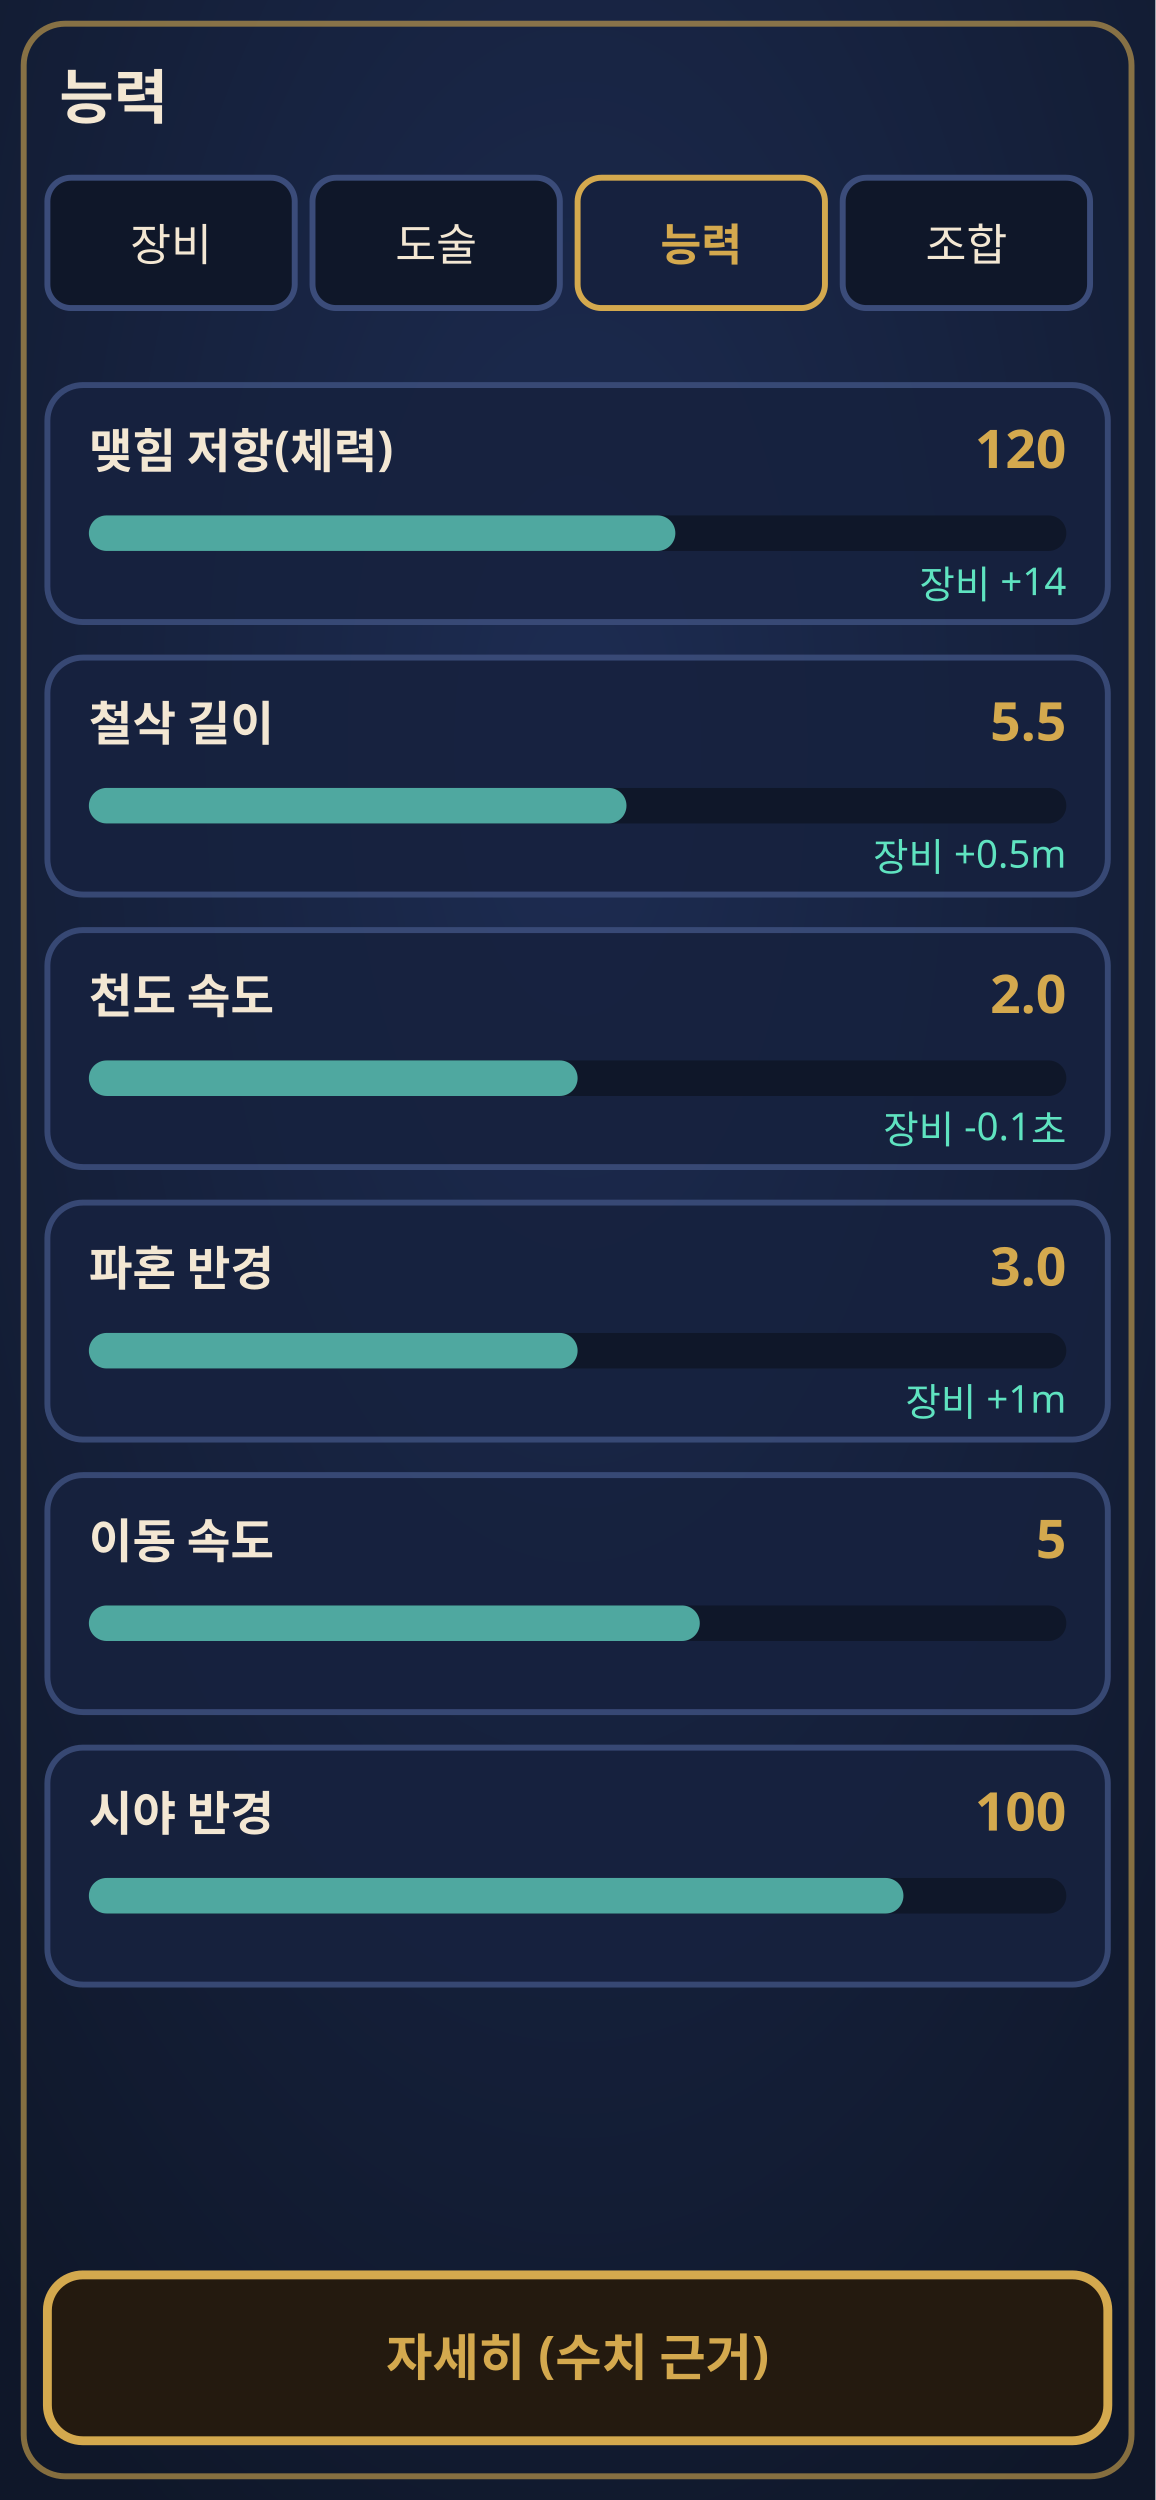
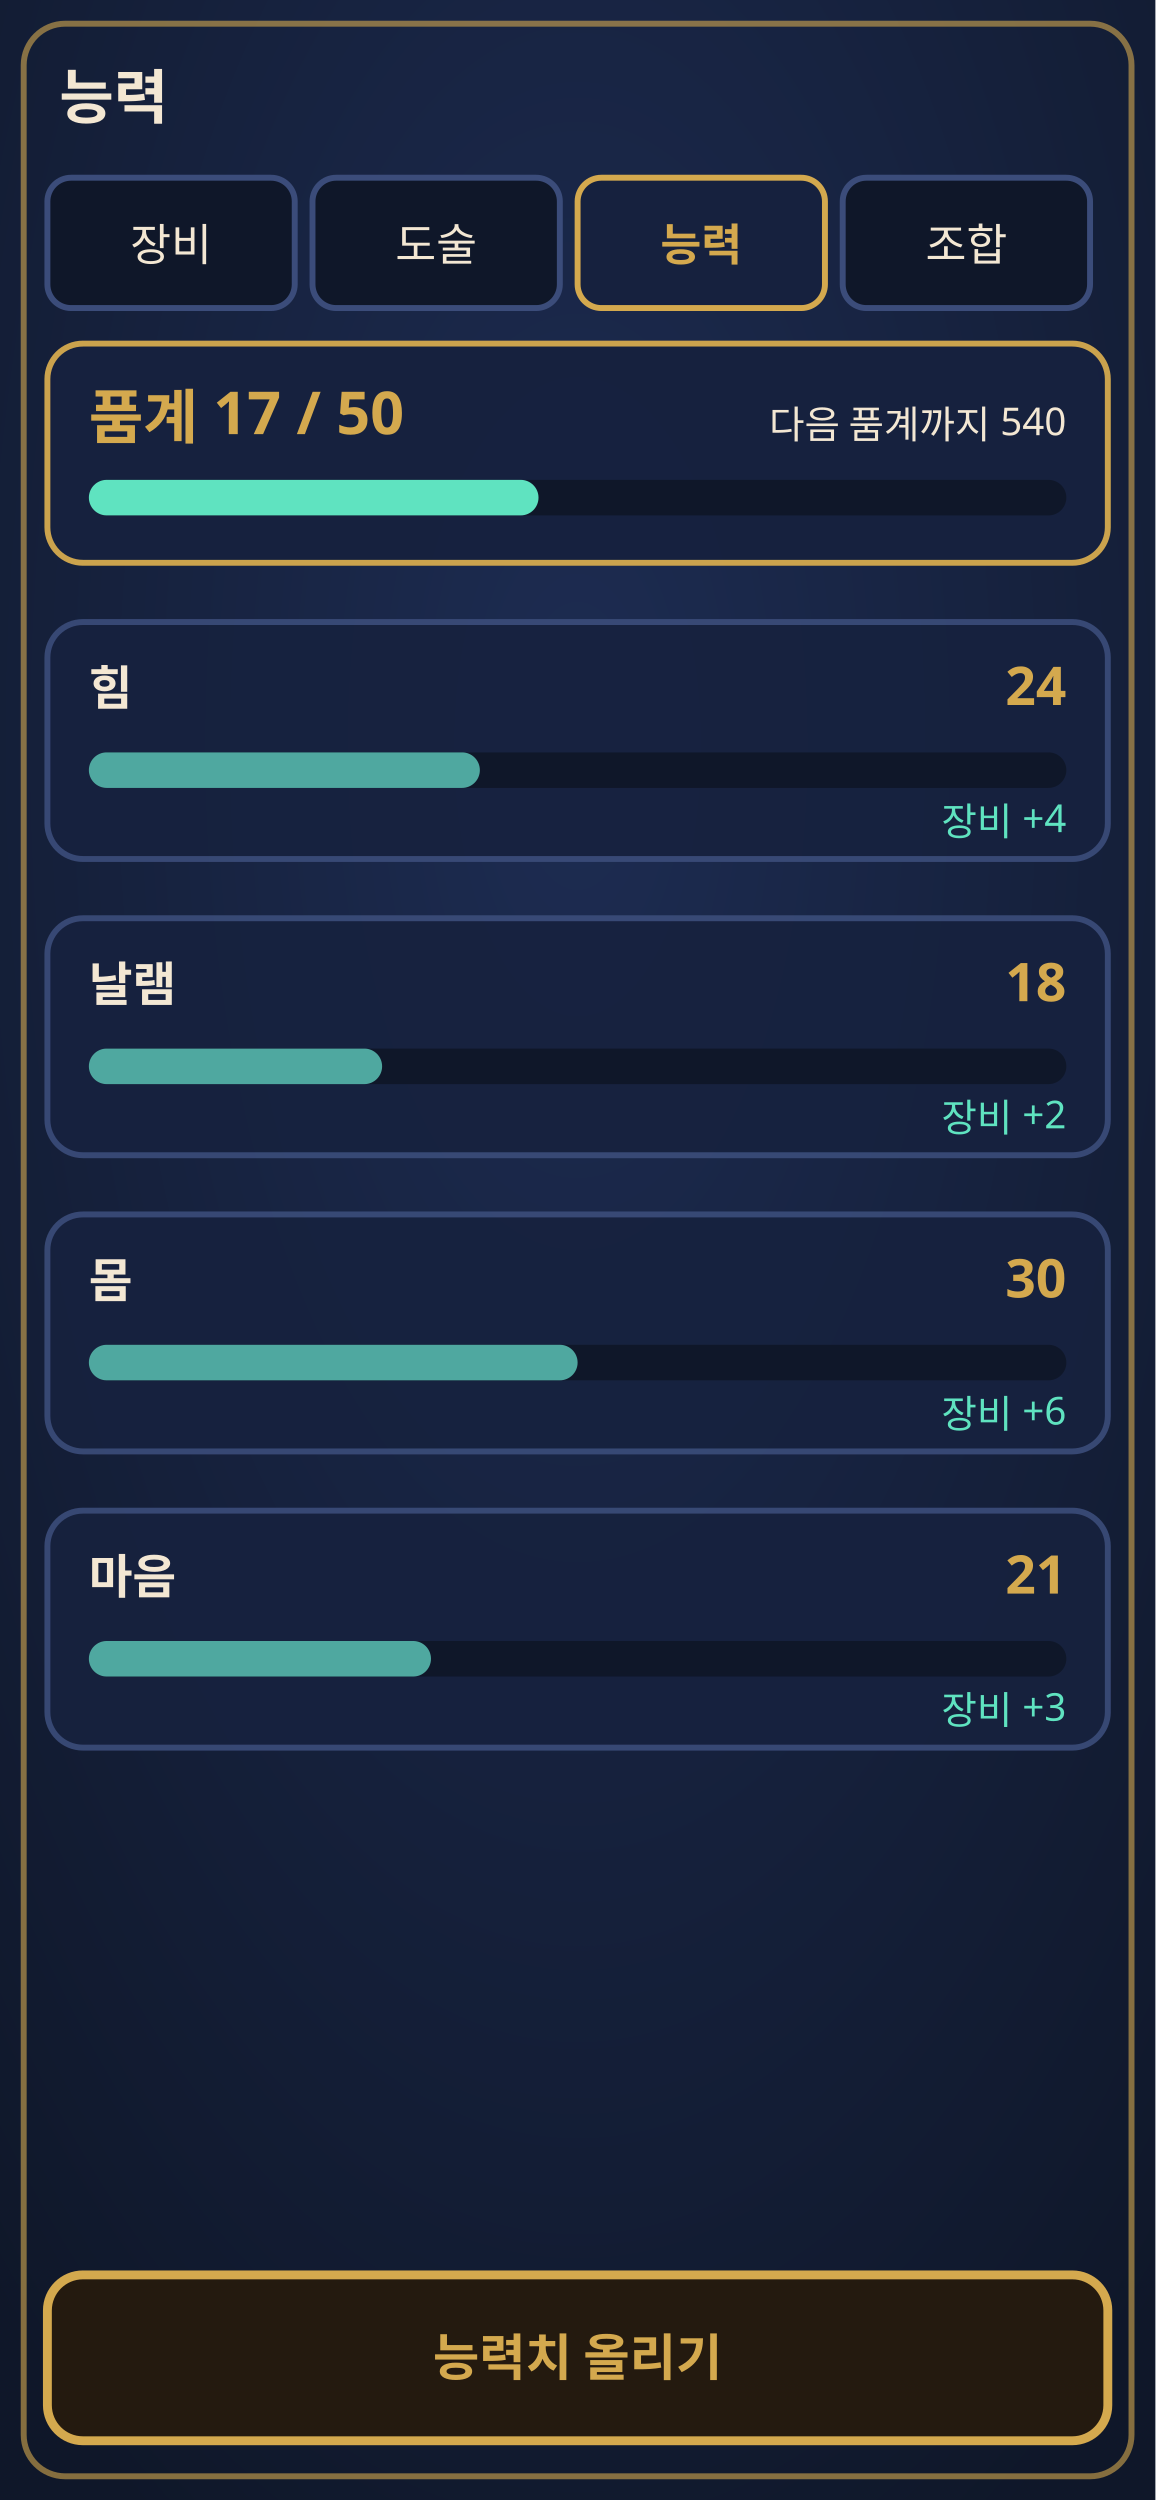
<svg xmlns="http://www.w3.org/2000/svg" viewBox="0 0 390 844" width="390" height="844" font-family="sans-serif">
  <rect width="390" height="844" fill="#0F1729" />
  <defs>
    <radialGradient id="bgg" cx="50%" cy="30%" r="80%">
      <stop offset="0" stop-color="#1D2C52" />
      <stop offset="1" stop-color="#0F1729" />
    </radialGradient>
  </defs>
  <rect width="390" height="844" fill="url(#bgg)" />
  <rect x="8" y="8" width="374" height="828" rx="14" fill="none" stroke="#D4A94E" stroke-width="2" opacity="0.6" />
  <text x="20" y="40" fill="#F3E7D3" font-size="20" text-anchor="start" font-weight="bold">능력</text>
  <rect x="16.0" y="60" width="83.5" height="44" rx="8" fill="#0F1729" stroke="#3B4C7A" stroke-width="2" opacity="1" />
  <text x="57.75" y="88" fill="#F3E7D3" font-size="15" text-anchor="middle">장비</text>
  <rect x="105.5" y="60" width="83.5" height="44" rx="8" fill="#0F1729" stroke="#3B4C7A" stroke-width="2" opacity="1" />
  <text x="147.25" y="88" fill="#F3E7D3" font-size="15" text-anchor="middle">도술</text>
  <rect x="195.0" y="60" width="83.5" height="44" rx="8" fill="#16213E" stroke="#D4A94E" stroke-width="2" opacity="1" />
  <text x="236.75" y="88" fill="#D4A94E" font-size="15" text-anchor="middle" font-weight="bold">능력</text>
  <rect x="284.5" y="60" width="83.5" height="44" rx="8" fill="#0F1729" stroke="#3B4C7A" stroke-width="2" opacity="1" />
  <text x="326.25" y="88" fill="#F3E7D3" font-size="15" text-anchor="middle">조합</text>
-   <rect x="16" y="130" width="358" height="80" rx="12" fill="#16213E" stroke="#3B4C7A" stroke-width="2" opacity="0.9" />
-   <text x="30" y="158" fill="#F3E7D3" font-size="16" text-anchor="start" font-weight="bold">맺힘 저항(체력)</text>
-   <text x="360" y="158" fill="#D4A94E" font-size="18" text-anchor="end" font-weight="bold">120</text>
-   <rect x="30" y="174" width="330" height="12" rx="6" fill="#0F1729" opacity="1" />
-   <rect x="30" y="174" width="198.0" height="12" rx="6" fill="#4FA8A0" opacity="1" />
-   <text x="360" y="202" fill="#5FE3C0" font-size="13" text-anchor="end">장비 +14</text>
-   <rect x="16" y="222" width="358" height="80" rx="12" fill="#16213E" stroke="#3B4C7A" stroke-width="2" opacity="0.9" />
-   <text x="30" y="250" fill="#F3E7D3" font-size="16" text-anchor="start" font-weight="bold">철삭 길이</text>
-   <text x="360" y="250" fill="#D4A94E" font-size="18" text-anchor="end" font-weight="bold">5.5</text>
-   <rect x="30" y="266" width="330" height="12" rx="6" fill="#0F1729" opacity="1" />
-   <rect x="30" y="266" width="181.5" height="12" rx="6" fill="#4FA8A0" opacity="1" />
-   <text x="360" y="294" fill="#5FE3C0" font-size="13" text-anchor="end">장비 +0.5m</text>
-   <rect x="16" y="314" width="358" height="80" rx="12" fill="#16213E" stroke="#3B4C7A" stroke-width="2" opacity="0.9" />
-   <text x="30" y="342" fill="#F3E7D3" font-size="16" text-anchor="start" font-weight="bold">천도 속도</text>
-   <text x="360" y="342" fill="#D4A94E" font-size="18" text-anchor="end" font-weight="bold">2.0</text>
-   <rect x="30" y="358" width="330" height="12" rx="6" fill="#0F1729" opacity="1" />
-   <rect x="30" y="358" width="165.0" height="12" rx="6" fill="#4FA8A0" opacity="1" />
-   <text x="360" y="386" fill="#5FE3C0" font-size="13" text-anchor="end">장비 -0.1초</text>
-   <rect x="16" y="406" width="358" height="80" rx="12" fill="#16213E" stroke="#3B4C7A" stroke-width="2" opacity="0.9" />
-   <text x="30" y="434" fill="#F3E7D3" font-size="16" text-anchor="start" font-weight="bold">파혼 반경</text>
-   <text x="360" y="434" fill="#D4A94E" font-size="18" text-anchor="end" font-weight="bold">3.0</text>
-   <rect x="30" y="450" width="330" height="12" rx="6" fill="#0F1729" opacity="1" />
-   <rect x="30" y="450" width="165.0" height="12" rx="6" fill="#4FA8A0" opacity="1" />
-   <text x="360" y="478" fill="#5FE3C0" font-size="13" text-anchor="end">장비 +1m</text>
-   <rect x="16" y="498" width="358" height="80" rx="12" fill="#16213E" stroke="#3B4C7A" stroke-width="2" opacity="0.9" />
-   <text x="30" y="526" fill="#F3E7D3" font-size="16" text-anchor="start" font-weight="bold">이동 속도</text>
-   <text x="360" y="526" fill="#D4A94E" font-size="18" text-anchor="end" font-weight="bold">5</text>
-   <rect x="30" y="542" width="330" height="12" rx="6" fill="#0F1729" opacity="1" />
-   <rect x="30" y="542" width="206.25" height="12" rx="6" fill="#4FA8A0" opacity="1" />
-   <rect x="16" y="590" width="358" height="80" rx="12" fill="#16213E" stroke="#3B4C7A" stroke-width="2" opacity="0.9" />
-   <text x="30" y="618" fill="#F3E7D3" font-size="16" text-anchor="start" font-weight="bold">시야 반경</text>
-   <text x="360" y="618" fill="#D4A94E" font-size="18" text-anchor="end" font-weight="bold">100</text>
-   <rect x="30" y="634" width="330" height="12" rx="6" fill="#0F1729" opacity="1" />
-   <rect x="30" y="634" width="275.0" height="12" rx="6" fill="#4FA8A0" opacity="1" />
+   <rect x="16" y="116" width="358" height="74" rx="12" fill="#16213E" stroke="#D4A94E" stroke-width="2" opacity="0.95" />
+   <text x="30" y="148" fill="#D4A94E" font-size="20" text-anchor="start" font-weight="bold">품계 17 / 50</text>
+   <rect x="30" y="162" width="330" height="12" rx="6" fill="#0F1729" opacity="1" />
+   <rect x="30" y="162" width="151.8" height="12" rx="6" fill="#5FE3C0" opacity="1" />
+   <text x="360" y="148" fill="#F3E7D3" font-size="13" text-anchor="end">다음 품계까지 540</text>
+   <rect x="16" y="210" width="358" height="80" rx="12" fill="#16213E" stroke="#3B4C7A" stroke-width="2" opacity="0.9" />
+   <text x="30" y="238" fill="#F3E7D3" font-size="16" text-anchor="start" font-weight="bold">힘</text>
+   <text x="360" y="238" fill="#D4A94E" font-size="18" text-anchor="end" font-weight="bold">24</text>
+   <rect x="30" y="254" width="330" height="12" rx="6" fill="#0F1729" opacity="1" />
+   <rect x="30" y="254" width="132.0" height="12" rx="6" fill="#4FA8A0" opacity="1" />
+   <text x="360" y="282" fill="#5FE3C0" font-size="13" text-anchor="end">장비 +4</text>
+   <rect x="16" y="310" width="358" height="80" rx="12" fill="#16213E" stroke="#3B4C7A" stroke-width="2" opacity="0.9" />
+   <text x="30" y="338" fill="#F3E7D3" font-size="16" text-anchor="start" font-weight="bold">날램</text>
+   <text x="360" y="338" fill="#D4A94E" font-size="18" text-anchor="end" font-weight="bold">18</text>
+   <rect x="30" y="354" width="330" height="12" rx="6" fill="#0F1729" opacity="1" />
+   <rect x="30" y="354" width="99.0" height="12" rx="6" fill="#4FA8A0" opacity="1" />
+   <text x="360" y="382" fill="#5FE3C0" font-size="13" text-anchor="end">장비 +2</text>
+   <rect x="16" y="410" width="358" height="80" rx="12" fill="#16213E" stroke="#3B4C7A" stroke-width="2" opacity="0.9" />
+   <text x="30" y="438" fill="#F3E7D3" font-size="16" text-anchor="start" font-weight="bold">몸</text>
+   <text x="360" y="438" fill="#D4A94E" font-size="18" text-anchor="end" font-weight="bold">30</text>
+   <rect x="30" y="454" width="330" height="12" rx="6" fill="#0F1729" opacity="1" />
+   <rect x="30" y="454" width="165.0" height="12" rx="6" fill="#4FA8A0" opacity="1" />
+   <text x="360" y="482" fill="#5FE3C0" font-size="13" text-anchor="end">장비 +6</text>
+   <rect x="16" y="510" width="358" height="80" rx="12" fill="#16213E" stroke="#3B4C7A" stroke-width="2" opacity="0.9" />
+   <text x="30" y="538" fill="#F3E7D3" font-size="16" text-anchor="start" font-weight="bold">마음</text>
+   <text x="360" y="538" fill="#D4A94E" font-size="18" text-anchor="end" font-weight="bold">21</text>
+   <rect x="30" y="554" width="330" height="12" rx="6" fill="#0F1729" opacity="1" />
+   <rect x="30" y="554" width="115.5" height="12" rx="6" fill="#4FA8A0" opacity="1" />
+   <text x="360" y="582" fill="#5FE3C0" font-size="13" text-anchor="end">장비 +3</text>
  <rect x="16" y="768" width="358" height="56" rx="12" fill="#241A0F" stroke="#D4A94E" stroke-width="3" opacity="1" />
-   <text x="195.0" y="802.0" fill="#D4A94E" font-size="17" text-anchor="middle" font-weight="bold">자세히 (수치 근거)</text>
+   <text x="195.0" y="802.0" fill="#D4A94E" font-size="17" text-anchor="middle" font-weight="bold">능력치 올리기</text>
</svg>
